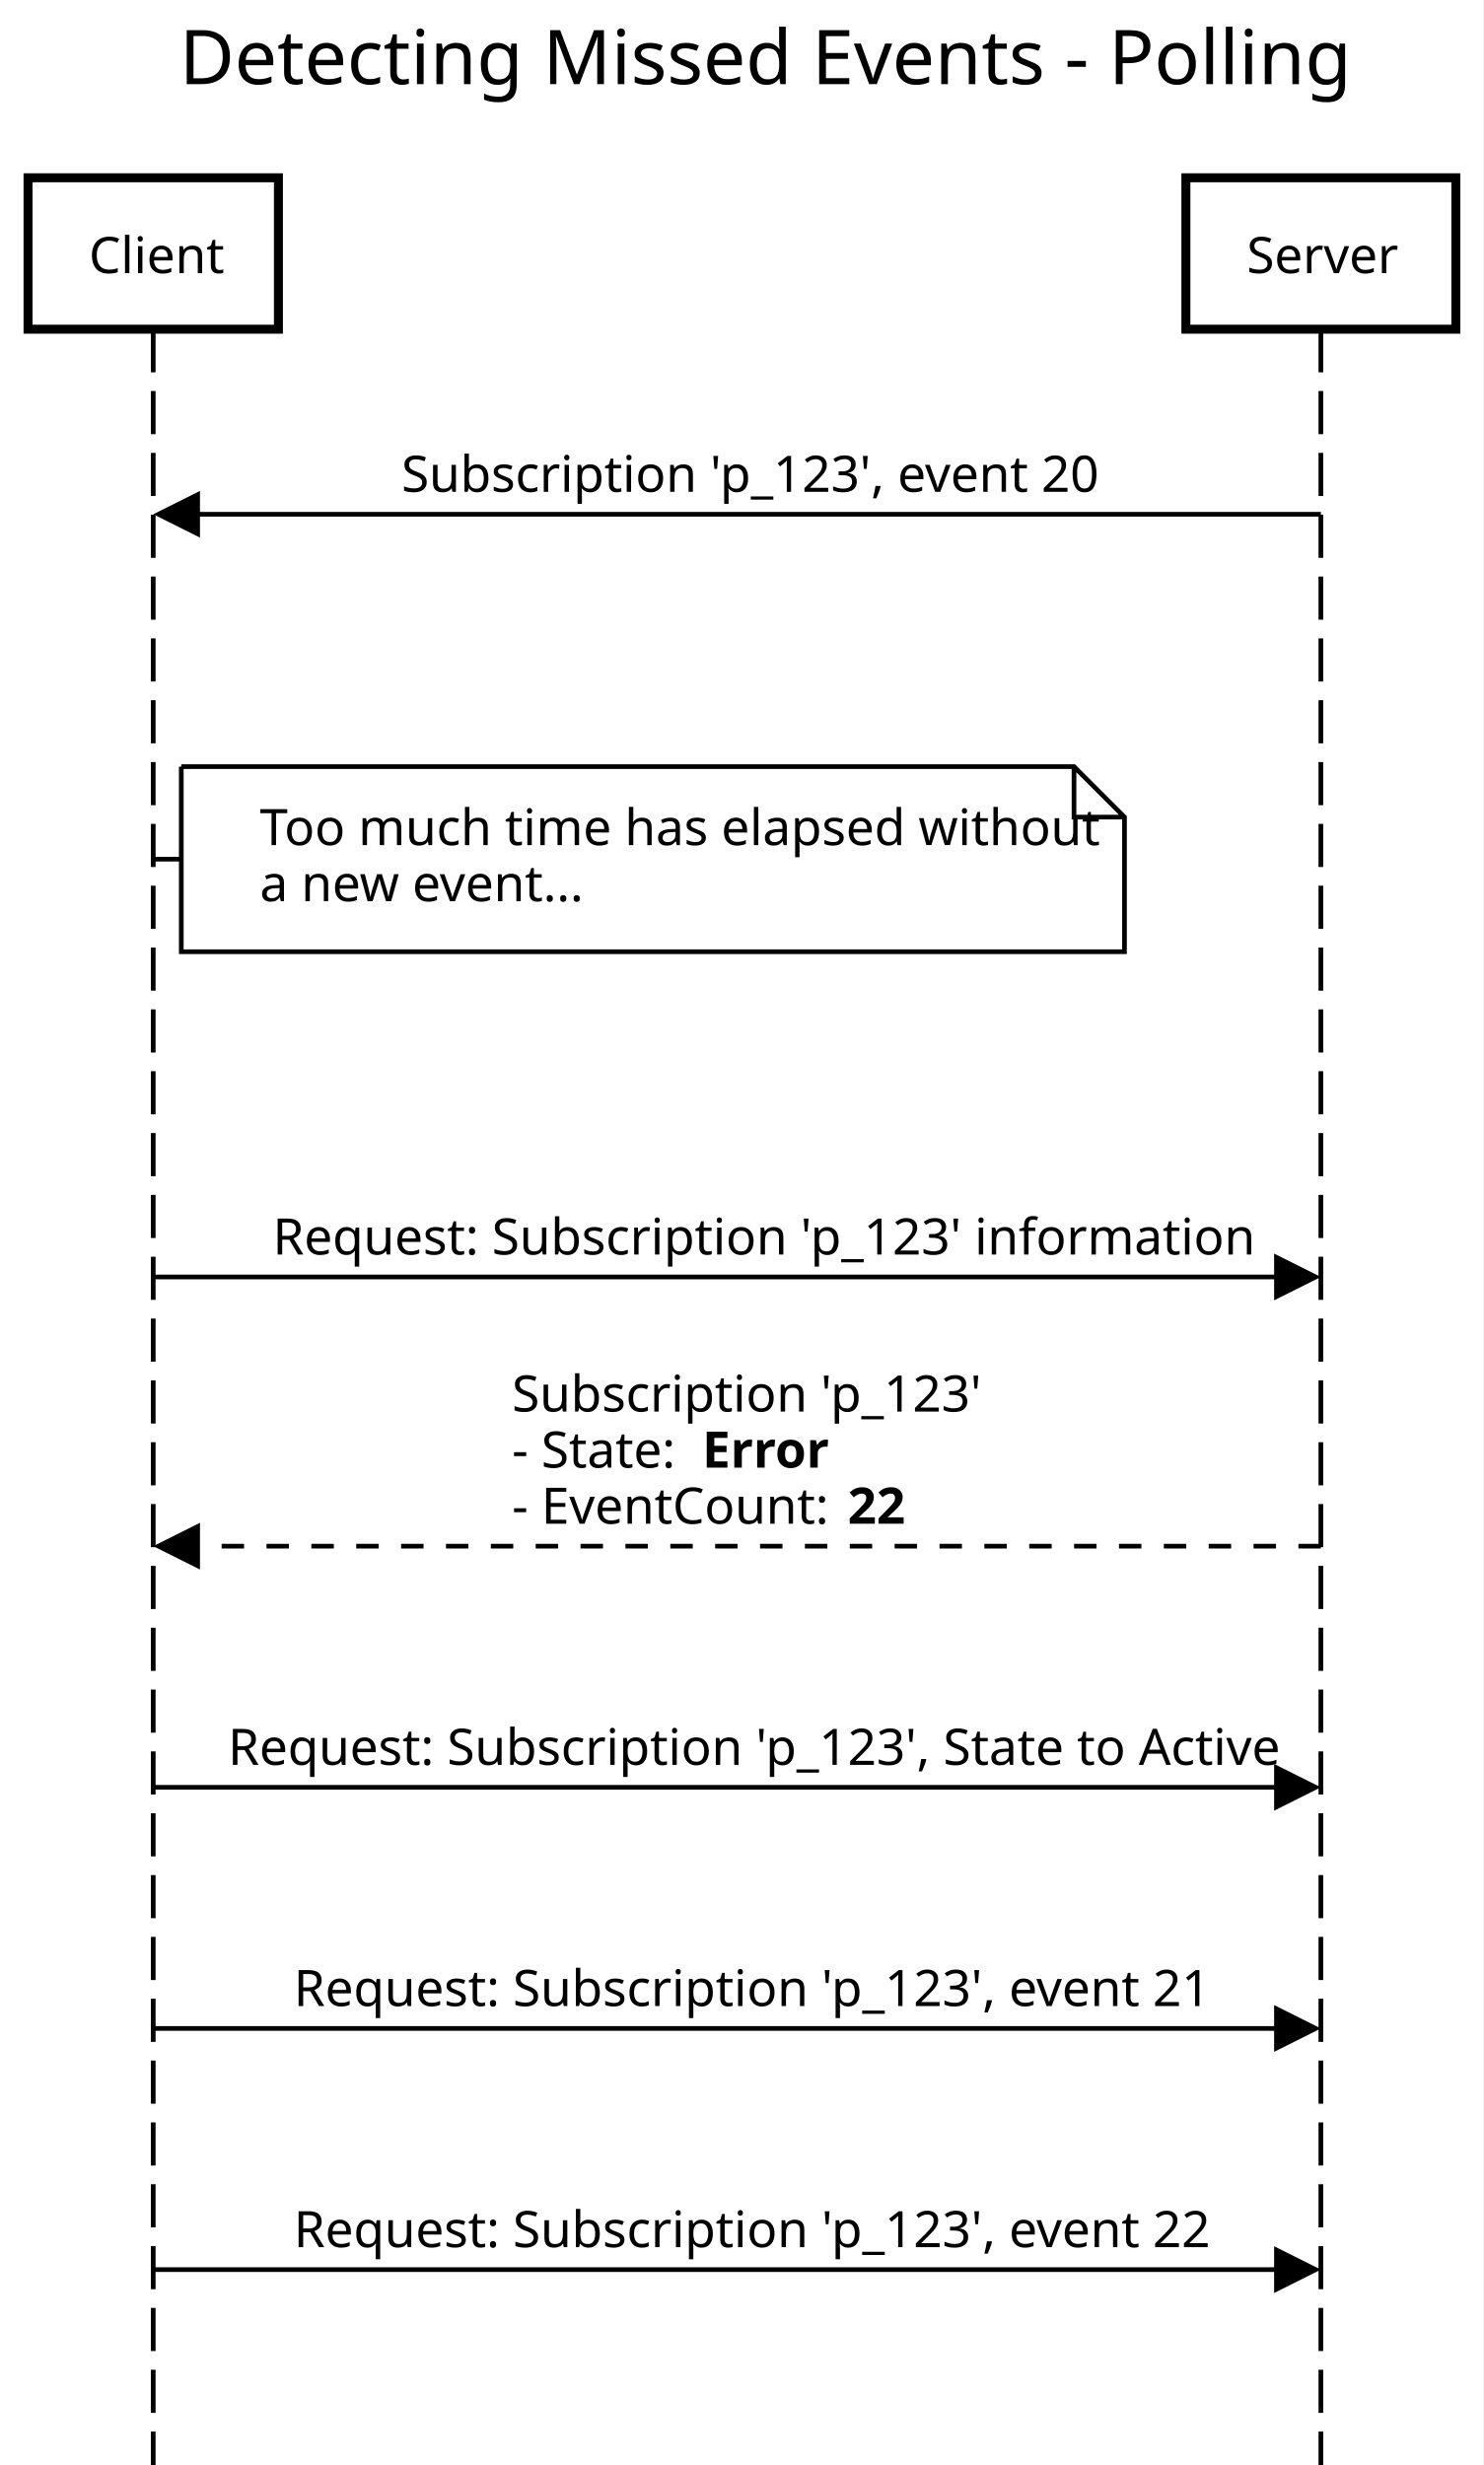
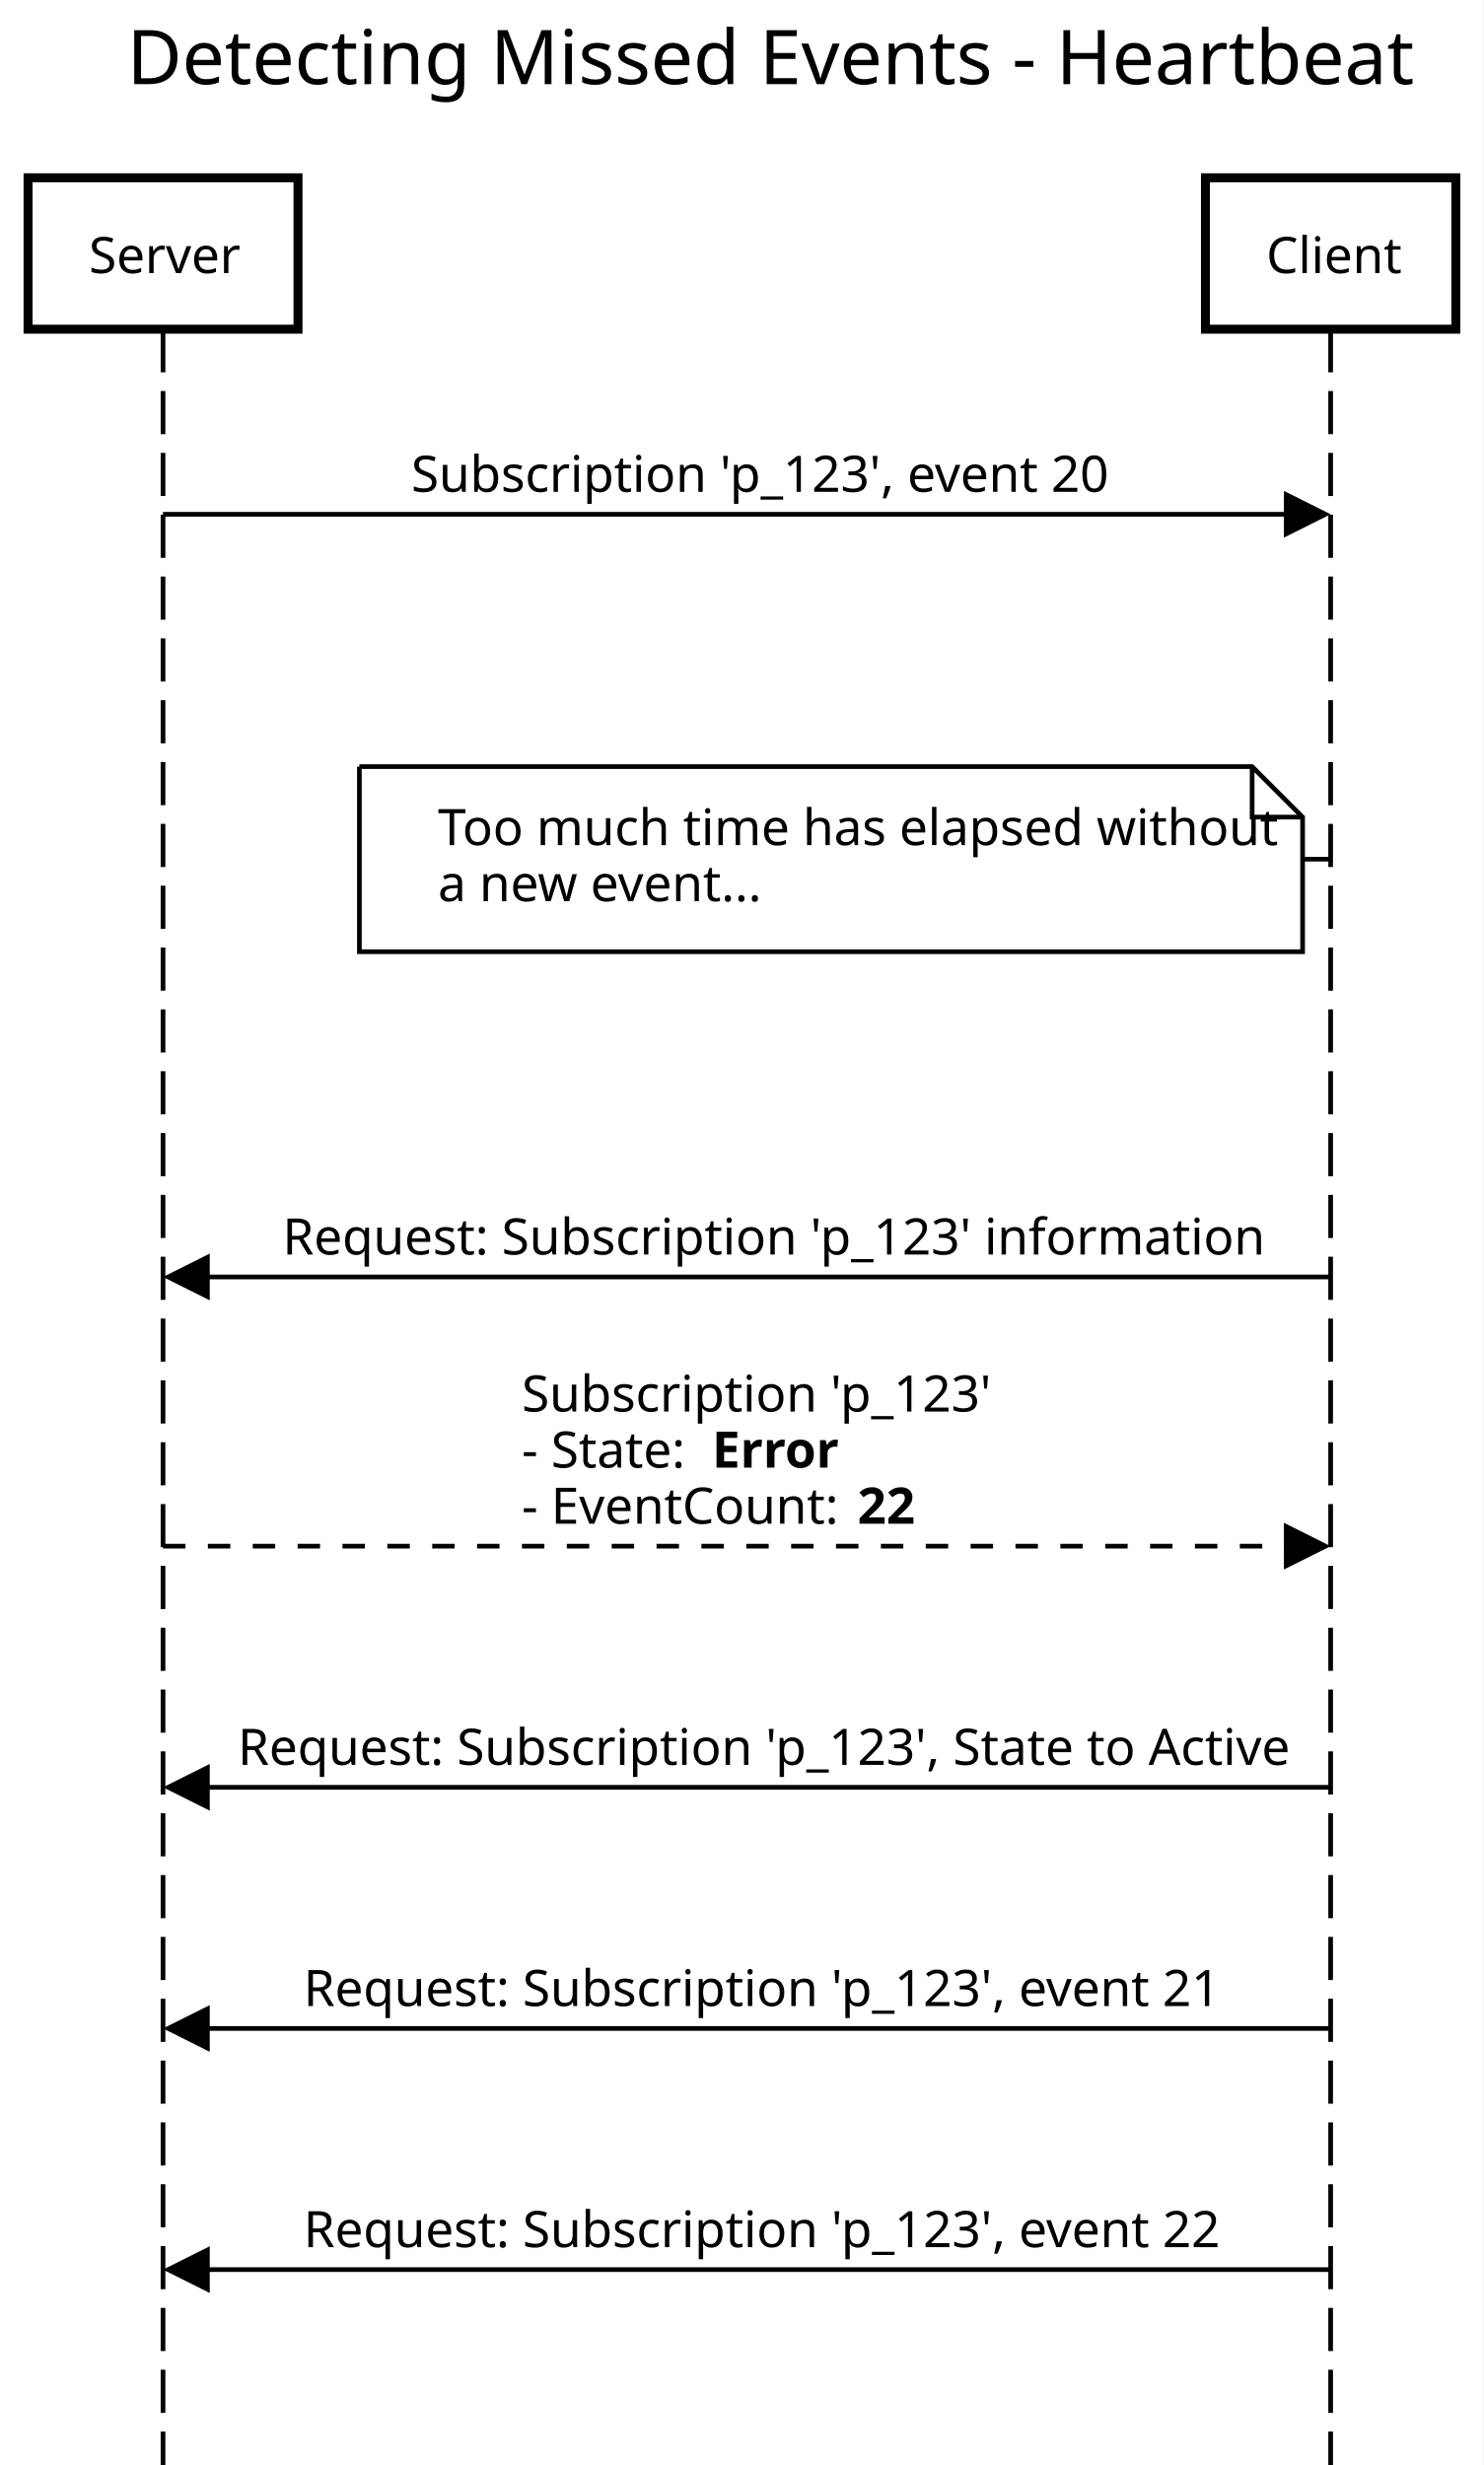
<svg xmlns="http://www.w3.org/2000/svg" version="1.1" width="432" height="718">
  <defs />
  <g>
    <g />
    <g />
    <g />
    <g />
    <g />
    <g />
    <g />
    <g />
    <g />
    <g />
    <g />
    <g />
    <g>
      <rect fill="white" stroke="none" x="0" y="0" width="432" height="718" />
    </g>
    <g>
-       <text fill="black" stroke="none" font-family="sans-serif" font-size="16.5pt" font-style="normal" font-weight="normal" text-decoration="normal" x="52.25" y="24.503" text-anchor="start" dominant-baseline="alphabetic">Detecting Missed Events - Polling</text>
+       <text fill="black" stroke="none" font-family="sans-serif" font-size="16.5pt" font-style="normal" font-weight="normal" text-decoration="normal" x="36.964" y="24.503" text-anchor="start" dominant-baseline="alphabetic">Detecting Missed Events - Heartbeat</text>
    </g>
    <g />
    <g>
-       <path fill="none" stroke="black" paint-order="fill stroke markers" d=" M 44.631 95.888 L 44.631 718.259" stroke-miterlimit="10" stroke-width="1.361" stroke-dasharray="12.566,5.445" />
-       <path fill="none" stroke="black" paint-order="fill stroke markers" d=" M 384.72 95.888 L 384.72 718.259" stroke-miterlimit="10" stroke-width="1.361" stroke-dasharray="12.566,5.445" />
+       <path fill="none" stroke="black" paint-order="fill stroke markers" d=" M 47.48 95.888 L 47.48 718.259" stroke-miterlimit="10" stroke-width="1.361" stroke-dasharray="12.566,5.445" />
+       <path fill="none" stroke="black" paint-order="fill stroke markers" d=" M 387.569 95.888 L 387.569 718.259" stroke-miterlimit="10" stroke-width="1.361" stroke-dasharray="12.566,5.445" />
    </g>
    <g>
      <path fill="none" stroke="none" />
      <g>
-         <path fill="white" stroke="black" paint-order="fill stroke markers" d=" M 8.168 51.783 L 81.095 51.783 L 81.095 95.888 L 8.168 95.888 L 8.168 51.783 Z" stroke-miterlimit="10" stroke-width="2.614" stroke-dasharray="" />
+         <path fill="white" stroke="black" paint-order="fill stroke markers" d=" M 8.168 51.783 L 86.793 51.783 L 86.793 95.888 L 8.168 95.888 L 8.168 51.783 Z" stroke-miterlimit="10" stroke-width="2.614" stroke-dasharray="" />
      </g>
      <g>
        <g />
-         <text fill="black" stroke="none" font-family="sans-serif" font-size="11pt" font-style="normal" font-weight="normal" text-decoration="normal" x="25.891" y="79.552" text-anchor="start" dominant-baseline="alphabetic">Client</text>
+         <text fill="black" stroke="none" font-family="sans-serif" font-size="11pt" font-style="normal" font-weight="normal" text-decoration="normal" x="25.891" y="79.552" text-anchor="start" dominant-baseline="alphabetic">Server</text>
      </g>
      <path fill="none" stroke="none" />
      <g>
-         <path fill="white" stroke="black" paint-order="fill stroke markers" d=" M 345.407 51.783 L 424.033 51.783 L 424.033 95.888 L 345.407 95.888 L 345.407 51.783 Z" stroke-miterlimit="10" stroke-width="2.614" stroke-dasharray="" />
+         <path fill="white" stroke="black" paint-order="fill stroke markers" d=" M 351.105 51.783 L 424.033 51.783 L 424.033 95.888 L 351.105 95.888 L 351.105 51.783 Z" stroke-miterlimit="10" stroke-width="2.614" stroke-dasharray="" />
      </g>
      <g>
        <g />
-         <text fill="black" stroke="none" font-family="sans-serif" font-size="11pt" font-style="normal" font-weight="normal" text-decoration="normal" x="363.131" y="79.552" text-anchor="start" dominant-baseline="alphabetic">Server</text>
+         <text fill="black" stroke="none" font-family="sans-serif" font-size="11pt" font-style="normal" font-weight="normal" text-decoration="normal" x="368.829" y="79.552" text-anchor="start" dominant-baseline="alphabetic">Client</text>
      </g>
    </g>
    <g>
      <g>
        <g>
-           <rect fill="white" stroke="none" x="114.477" y="128.558" width="200.398" height="21.236" />
+           <rect fill="white" stroke="none" x="117.326" y="128.558" width="200.398" height="21.236" />
        </g>
-         <text fill="black" stroke="none" font-family="sans-serif" font-size="11pt" font-style="normal" font-weight="normal" text-decoration="normal" x="116.927" y="143.26" text-anchor="start" dominant-baseline="alphabetic">Subscription 'p_123', event 20</text>
+         <text fill="black" stroke="none" font-family="sans-serif" font-size="11pt" font-style="normal" font-weight="normal" text-decoration="normal" x="119.776" y="143.26" text-anchor="start" dominant-baseline="alphabetic">Subscription 'p_123', event 20</text>
      </g>
      <g>
-         <path fill="none" stroke="black" paint-order="fill stroke markers" d=" M 384.72 149.794 L 47.354 149.794" stroke-miterlimit="10" stroke-width="1.361" stroke-dasharray="" />
-         <g transform="translate(44.63145,149.7938) translate(-44.63145,-149.7938)">
-           <path fill="black" stroke="none" paint-order="stroke fill markers" d=" M 58.244 142.987 L 44.631 149.794 L 58.244 156.6 Z" />
+         <path fill="none" stroke="black" paint-order="fill stroke markers" d=" M 47.48 149.794 L 384.847 149.794" stroke-miterlimit="10" stroke-width="1.361" stroke-dasharray="" />
+         <g transform="translate(387.5691,149.7938) translate(-387.5691,-149.7938)">
+           <path fill="black" stroke="none" paint-order="stroke fill markers" d=" M 373.956 142.987 L 387.569 149.794 L 373.956 156.6 Z" />
        </g>
      </g>
-       <path fill="white" stroke="black" paint-order="fill stroke markers" d=" M 44.631 250.255 L 52.799 250.255 M 52.799 223.302 L 312.819 223.302 L 327.521 238.004 L 327.521 277.208 L 52.799 277.208 L 52.799 223.302 M 312.819 223.302 L 312.819 238.004 L 327.521 238.004" stroke-miterlimit="10" stroke-width="1.361" stroke-dasharray="" />
+       <path fill="white" stroke="black" paint-order="fill stroke markers" d=" M 387.569 250.255 L 379.401 250.255 M 104.679 223.302 L 364.7 223.302 L 379.401 238.004 L 379.401 277.208 L 104.679 277.208 L 104.679 223.302 M 364.7 223.302 L 364.7 238.004 L 379.401 238.004" stroke-miterlimit="10" stroke-width="1.361" stroke-dasharray="" />
      <g>
-         <text fill="black" stroke="none" font-family="sans-serif" font-size="11pt" font-style="normal" font-weight="normal" text-decoration="normal" x="75.668" y="246.172" text-anchor="start" dominant-baseline="alphabetic">Too much time has elapsed without</text>
-         <text fill="black" stroke="none" font-family="sans-serif" font-size="11pt" font-style="normal" font-weight="normal" text-decoration="normal" x="75.668" y="262.507" text-anchor="start" dominant-baseline="alphabetic">a new event...</text>
+         <text fill="black" stroke="none" font-family="sans-serif" font-size="11pt" font-style="normal" font-weight="normal" text-decoration="normal" x="127.549" y="246.172" text-anchor="start" dominant-baseline="alphabetic">Too much time has elapsed without</text>
+         <text fill="black" stroke="none" font-family="sans-serif" font-size="11pt" font-style="normal" font-weight="normal" text-decoration="normal" x="127.549" y="262.507" text-anchor="start" dominant-baseline="alphabetic">a new event...</text>
      </g>
      <g>
        <g>
-           <rect fill="white" stroke="none" x="77" y="350.717" width="275.351" height="21.236" />
+           <rect fill="white" stroke="none" x="79.849" y="350.717" width="275.351" height="21.236" />
        </g>
-         <text fill="black" stroke="none" font-family="sans-serif" font-size="11pt" font-style="normal" font-weight="normal" text-decoration="normal" x="79.45" y="365.418" text-anchor="start" dominant-baseline="alphabetic">Request: Subscription 'p_123' information</text>
+         <text fill="black" stroke="none" font-family="sans-serif" font-size="11pt" font-style="normal" font-weight="normal" text-decoration="normal" x="82.299" y="365.418" text-anchor="start" dominant-baseline="alphabetic">Request: Subscription 'p_123' information</text>
      </g>
      <g>
-         <path fill="none" stroke="black" paint-order="fill stroke markers" d=" M 44.631 371.953 L 381.998 371.953" stroke-miterlimit="10" stroke-width="1.361" stroke-dasharray="" />
-         <g transform="translate(384.7201,371.9526) translate(-384.7201,-371.9526)">
-           <path fill="black" stroke="none" paint-order="stroke fill markers" d=" M 371.107 365.146 L 384.72 371.953 L 371.107 378.759 Z" />
+         <path fill="none" stroke="black" paint-order="fill stroke markers" d=" M 387.569 371.953 L 50.203 371.953" stroke-miterlimit="10" stroke-width="1.361" stroke-dasharray="" />
+         <g transform="translate(47.4804,371.9526) translate(-47.4804,-371.9526)">
+           <path fill="black" stroke="none" paint-order="stroke fill markers" d=" M 61.093 365.146 L 47.48 371.953 L 61.093 378.759 Z" />
        </g>
      </g>
      <g>
        <g>
-           <rect fill="white" stroke="none" x="146.671" y="396.455" width="136.01" height="21.236" />
+           <rect fill="white" stroke="none" x="149.52" y="396.455" width="136.01" height="21.236" />
        </g>
        <g>
-           <rect fill="white" stroke="none" x="146.671" y="412.791" width="96.153" height="21.236" />
+           <rect fill="white" stroke="none" x="149.52" y="412.791" width="96.153" height="21.236" />
        </g>
        <g>
-           <rect fill="white" stroke="none" x="146.671" y="429.126" width="118.988" height="21.236" />
+           <rect fill="white" stroke="none" x="149.52" y="429.126" width="118.988" height="21.236" />
        </g>
-         <text fill="black" stroke="none" font-family="sans-serif" font-size="11pt" font-style="normal" font-weight="normal" text-decoration="normal" x="149.121" y="411.157" text-anchor="start" dominant-baseline="alphabetic">Subscription 'p_123'</text>
-         <text fill="black" stroke="none" font-family="sans-serif" font-size="11pt" font-style="normal" font-weight="normal" text-decoration="normal" x="149.121" y="427.492" text-anchor="start" dominant-baseline="alphabetic"> - State: </text>
-         <text fill="black" stroke="none" font-family="sans-serif" font-size="11pt" font-style="normal" font-weight="bold" text-decoration="normal" x="204.525" y="427.492" text-anchor="start" dominant-baseline="alphabetic">Error</text>
-         <text fill="black" stroke="none" font-family="sans-serif" font-size="11pt" font-style="normal" font-weight="normal" text-decoration="normal" x="149.121" y="443.827" text-anchor="start" dominant-baseline="alphabetic"> - EventCount: </text>
-         <text fill="black" stroke="none" font-family="sans-serif" font-size="11pt" font-style="normal" font-weight="bold" text-decoration="normal" x="246.902" y="443.827" text-anchor="start" dominant-baseline="alphabetic">22</text>
+         <text fill="black" stroke="none" font-family="sans-serif" font-size="11pt" font-style="normal" font-weight="normal" text-decoration="normal" x="151.97" y="411.157" text-anchor="start" dominant-baseline="alphabetic">Subscription 'p_123'</text>
+         <text fill="black" stroke="none" font-family="sans-serif" font-size="11pt" font-style="normal" font-weight="normal" text-decoration="normal" x="151.97" y="427.492" text-anchor="start" dominant-baseline="alphabetic"> - State: </text>
+         <text fill="black" stroke="none" font-family="sans-serif" font-size="11pt" font-style="normal" font-weight="bold" text-decoration="normal" x="207.374" y="427.492" text-anchor="start" dominant-baseline="alphabetic">Error</text>
+         <text fill="black" stroke="none" font-family="sans-serif" font-size="11pt" font-style="normal" font-weight="normal" text-decoration="normal" x="151.97" y="443.827" text-anchor="start" dominant-baseline="alphabetic"> - EventCount: </text>
+         <text fill="black" stroke="none" font-family="sans-serif" font-size="11pt" font-style="normal" font-weight="bold" text-decoration="normal" x="249.751" y="443.827" text-anchor="start" dominant-baseline="alphabetic">22</text>
      </g>
      <g>
-         <path fill="none" stroke="black" paint-order="fill stroke markers" d=" M 384.72 450.362 L 47.354 450.362" stroke-miterlimit="10" stroke-width="1.361" stroke-dasharray="6.534" />
-         <g transform="translate(44.63145,450.3616) translate(-44.63145,-450.3616)">
-           <path fill="black" stroke="none" paint-order="stroke fill markers" d=" M 58.244 443.555 L 44.631 450.362 L 58.244 457.168 Z" />
+         <path fill="none" stroke="black" paint-order="fill stroke markers" d=" M 47.48 450.362 L 384.847 450.362" stroke-miterlimit="10" stroke-width="1.361" stroke-dasharray="6.534" />
+         <g transform="translate(387.5691,450.3616) translate(-387.5691,-450.3616)">
+           <path fill="black" stroke="none" paint-order="stroke fill markers" d=" M 373.956 443.555 L 387.569 450.362 L 373.956 457.168 Z" />
        </g>
      </g>
      <g>
        <g>
-           <rect fill="white" stroke="none" x="63.961" y="499.367" width="301.429" height="21.236" />
+           <rect fill="white" stroke="none" x="66.81" y="499.367" width="301.429" height="21.236" />
        </g>
-         <text fill="black" stroke="none" font-family="sans-serif" font-size="11pt" font-style="normal" font-weight="normal" text-decoration="normal" x="66.412" y="514.069" text-anchor="start" dominant-baseline="alphabetic">Request: Subscription 'p_123', State to Active</text>
+         <text fill="black" stroke="none" font-family="sans-serif" font-size="11pt" font-style="normal" font-weight="normal" text-decoration="normal" x="69.261" y="514.069" text-anchor="start" dominant-baseline="alphabetic">Request: Subscription 'p_123', State to Active</text>
      </g>
      <g>
-         <path fill="none" stroke="black" paint-order="fill stroke markers" d=" M 44.631 520.603 L 381.998 520.603" stroke-miterlimit="10" stroke-width="1.361" stroke-dasharray="" />
-         <g transform="translate(384.7201,520.6029) translate(-384.7201,-520.6029)">
-           <path fill="black" stroke="none" paint-order="stroke fill markers" d=" M 371.107 513.797 L 384.72 520.603 L 371.107 527.409 Z" />
+         <path fill="none" stroke="black" paint-order="fill stroke markers" d=" M 387.569 520.603 L 50.203 520.603" stroke-miterlimit="10" stroke-width="1.361" stroke-dasharray="" />
+         <g transform="translate(47.4804,520.6029) translate(-47.4804,-520.6029)">
+           <path fill="black" stroke="none" paint-order="stroke fill markers" d=" M 61.093 513.797 L 47.48 520.603 L 61.093 527.409 Z" />
        </g>
      </g>
      <g>
        <g>
-           <rect fill="white" stroke="none" x="83.102" y="569.609" width="263.147" height="21.236" />
+           <rect fill="white" stroke="none" x="85.951" y="569.609" width="263.147" height="21.236" />
        </g>
-         <text fill="black" stroke="none" font-family="sans-serif" font-size="11pt" font-style="normal" font-weight="normal" text-decoration="normal" x="85.553" y="584.31" text-anchor="start" dominant-baseline="alphabetic">Request: Subscription 'p_123', event 21</text>
+         <text fill="black" stroke="none" font-family="sans-serif" font-size="11pt" font-style="normal" font-weight="normal" text-decoration="normal" x="88.402" y="584.31" text-anchor="start" dominant-baseline="alphabetic">Request: Subscription 'p_123', event 21</text>
      </g>
      <g>
-         <path fill="none" stroke="black" paint-order="fill stroke markers" d=" M 44.631 590.844 L 381.998 590.844" stroke-miterlimit="10" stroke-width="1.361" stroke-dasharray="" />
-         <g transform="translate(384.7201,590.8443) translate(-384.7201,-590.8443)">
-           <path fill="black" stroke="none" paint-order="stroke fill markers" d=" M 371.107 584.038 L 384.72 590.844 L 371.107 597.651 Z" />
+         <path fill="none" stroke="black" paint-order="fill stroke markers" d=" M 387.569 590.844 L 50.203 590.844" stroke-miterlimit="10" stroke-width="1.361" stroke-dasharray="" />
+         <g transform="translate(47.4804,590.8443) translate(-47.4804,-590.8443)">
+           <path fill="black" stroke="none" paint-order="stroke fill markers" d=" M 61.093 584.038 L 47.48 590.844 L 61.093 597.651 Z" />
        </g>
      </g>
      <g>
        <g>
-           <rect fill="white" stroke="none" x="83.102" y="639.85" width="263.147" height="21.236" />
+           <rect fill="white" stroke="none" x="85.951" y="639.85" width="263.147" height="21.236" />
        </g>
-         <text fill="black" stroke="none" font-family="sans-serif" font-size="11pt" font-style="normal" font-weight="normal" text-decoration="normal" x="85.553" y="654.552" text-anchor="start" dominant-baseline="alphabetic">Request: Subscription 'p_123', event 22</text>
+         <text fill="black" stroke="none" font-family="sans-serif" font-size="11pt" font-style="normal" font-weight="normal" text-decoration="normal" x="88.402" y="654.552" text-anchor="start" dominant-baseline="alphabetic">Request: Subscription 'p_123', event 22</text>
      </g>
      <g>
-         <path fill="none" stroke="black" paint-order="fill stroke markers" d=" M 44.631 661.086 L 381.998 661.086" stroke-miterlimit="10" stroke-width="1.361" stroke-dasharray="" />
-         <g transform="translate(384.7201,661.0857) translate(-384.7201,-661.0857)">
-           <path fill="black" stroke="none" paint-order="stroke fill markers" d=" M 371.107 654.279 L 384.72 661.086 L 371.107 667.892 Z" />
+         <path fill="none" stroke="black" paint-order="fill stroke markers" d=" M 387.569 661.086 L 50.203 661.086" stroke-miterlimit="10" stroke-width="1.361" stroke-dasharray="" />
+         <g transform="translate(47.4804,661.0857) translate(-47.4804,-661.0857)">
+           <path fill="black" stroke="none" paint-order="stroke fill markers" d=" M 61.093 654.279 L 47.48 661.086 L 61.093 667.892 Z" />
        </g>
      </g>
    </g>
    <g />
    <g />
  </g>
</svg>
